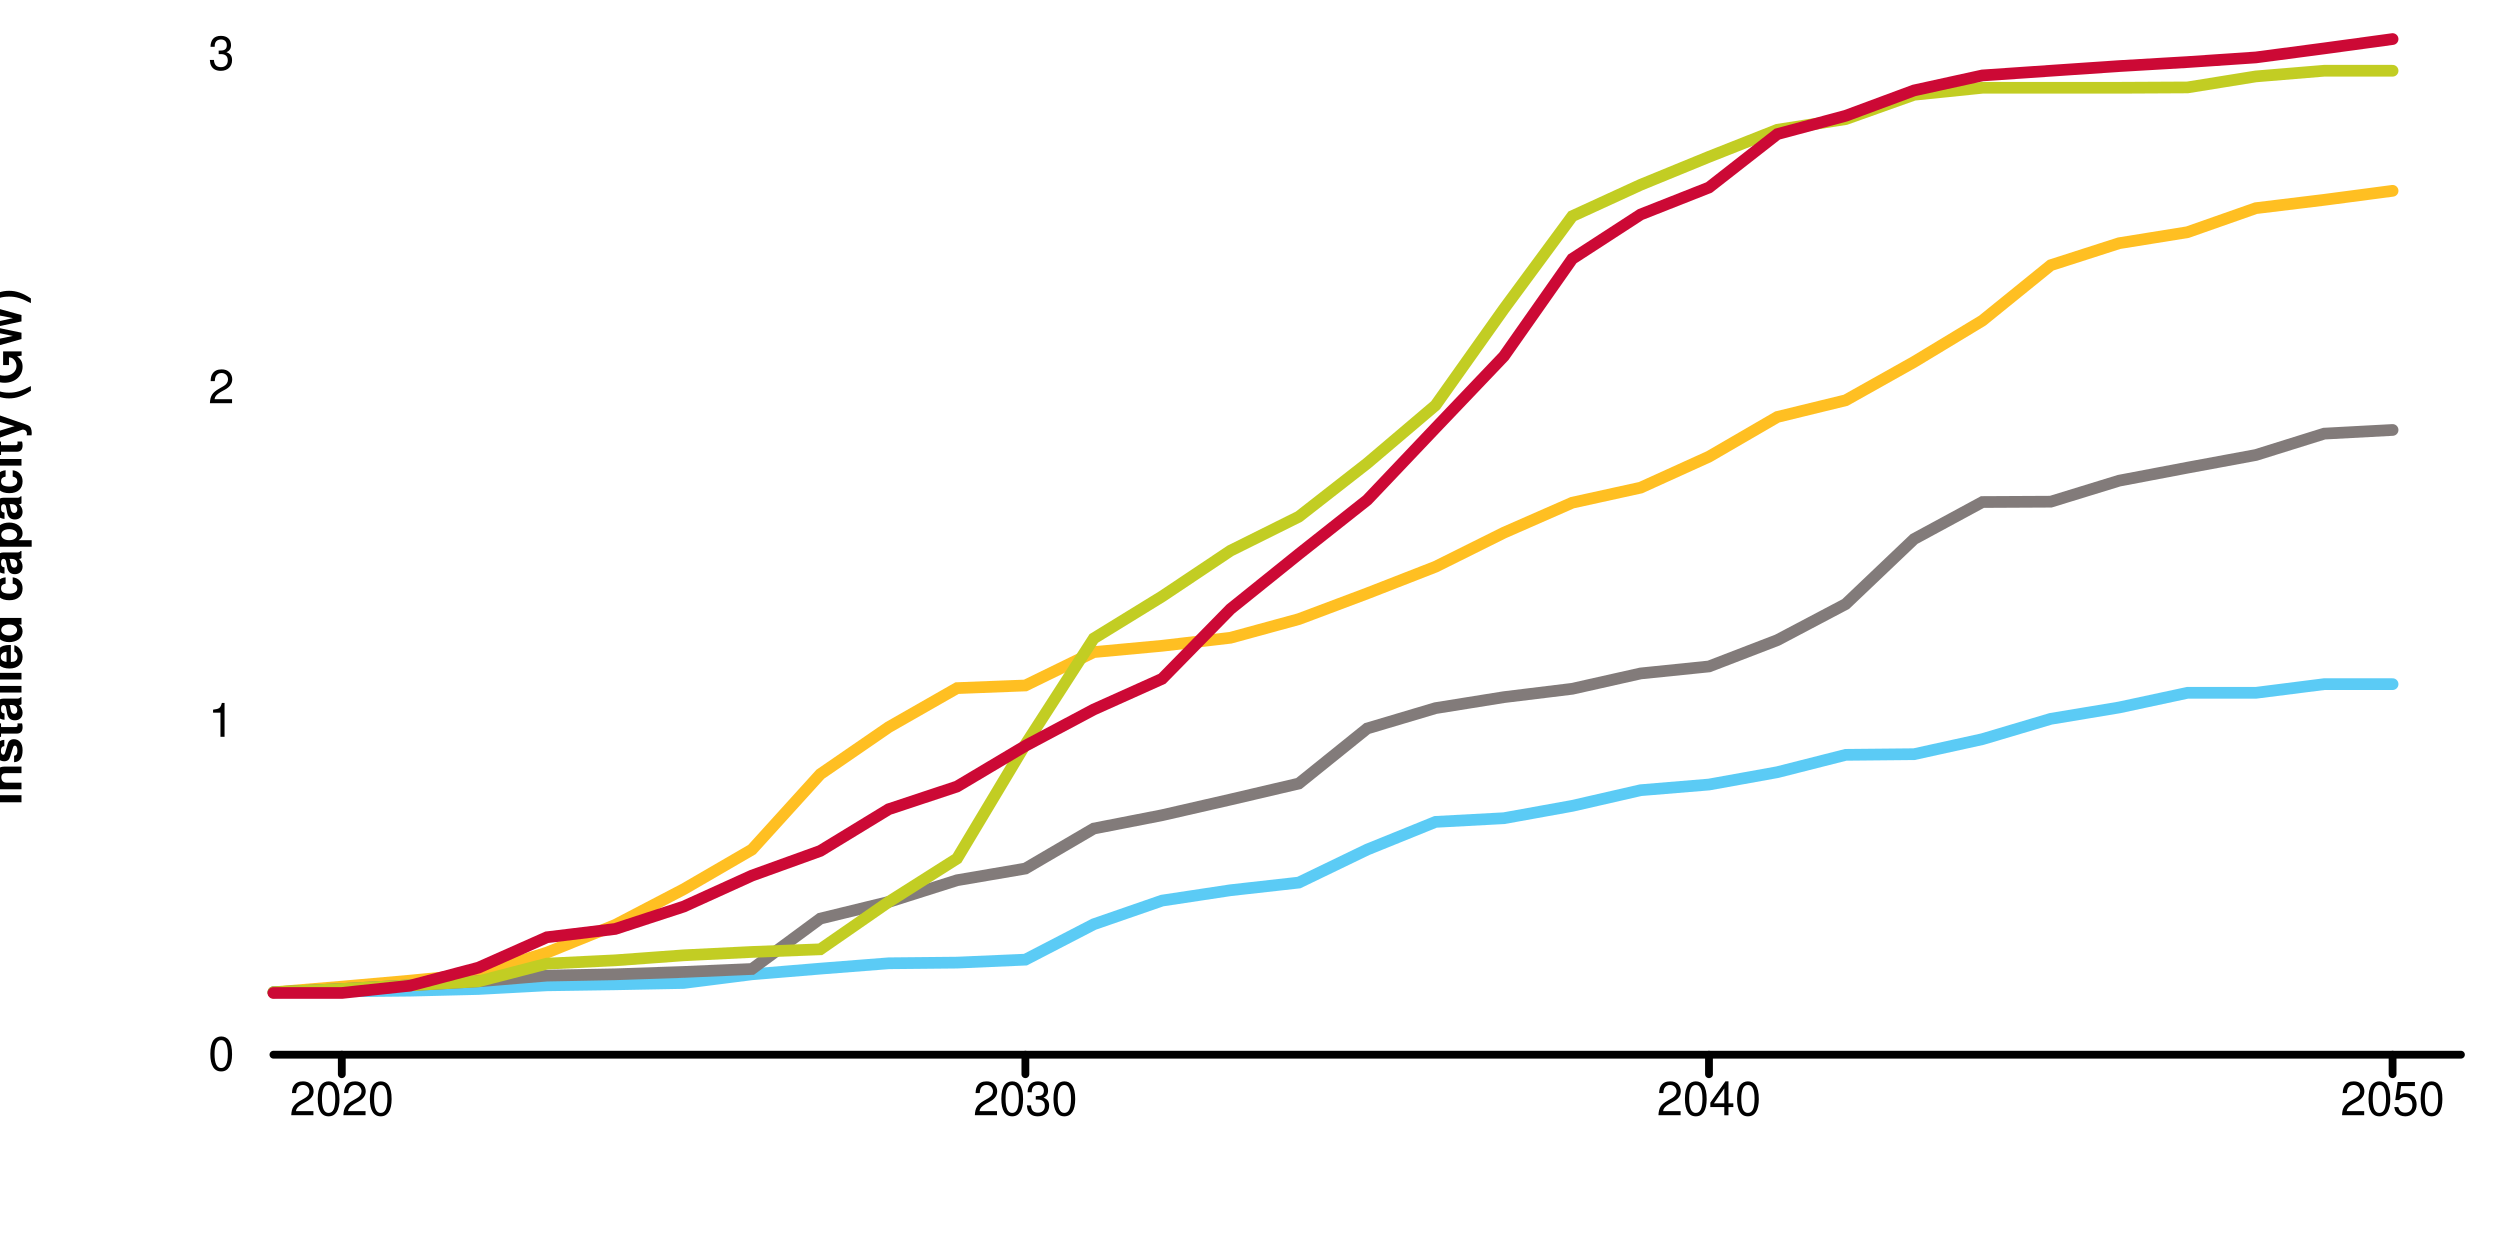
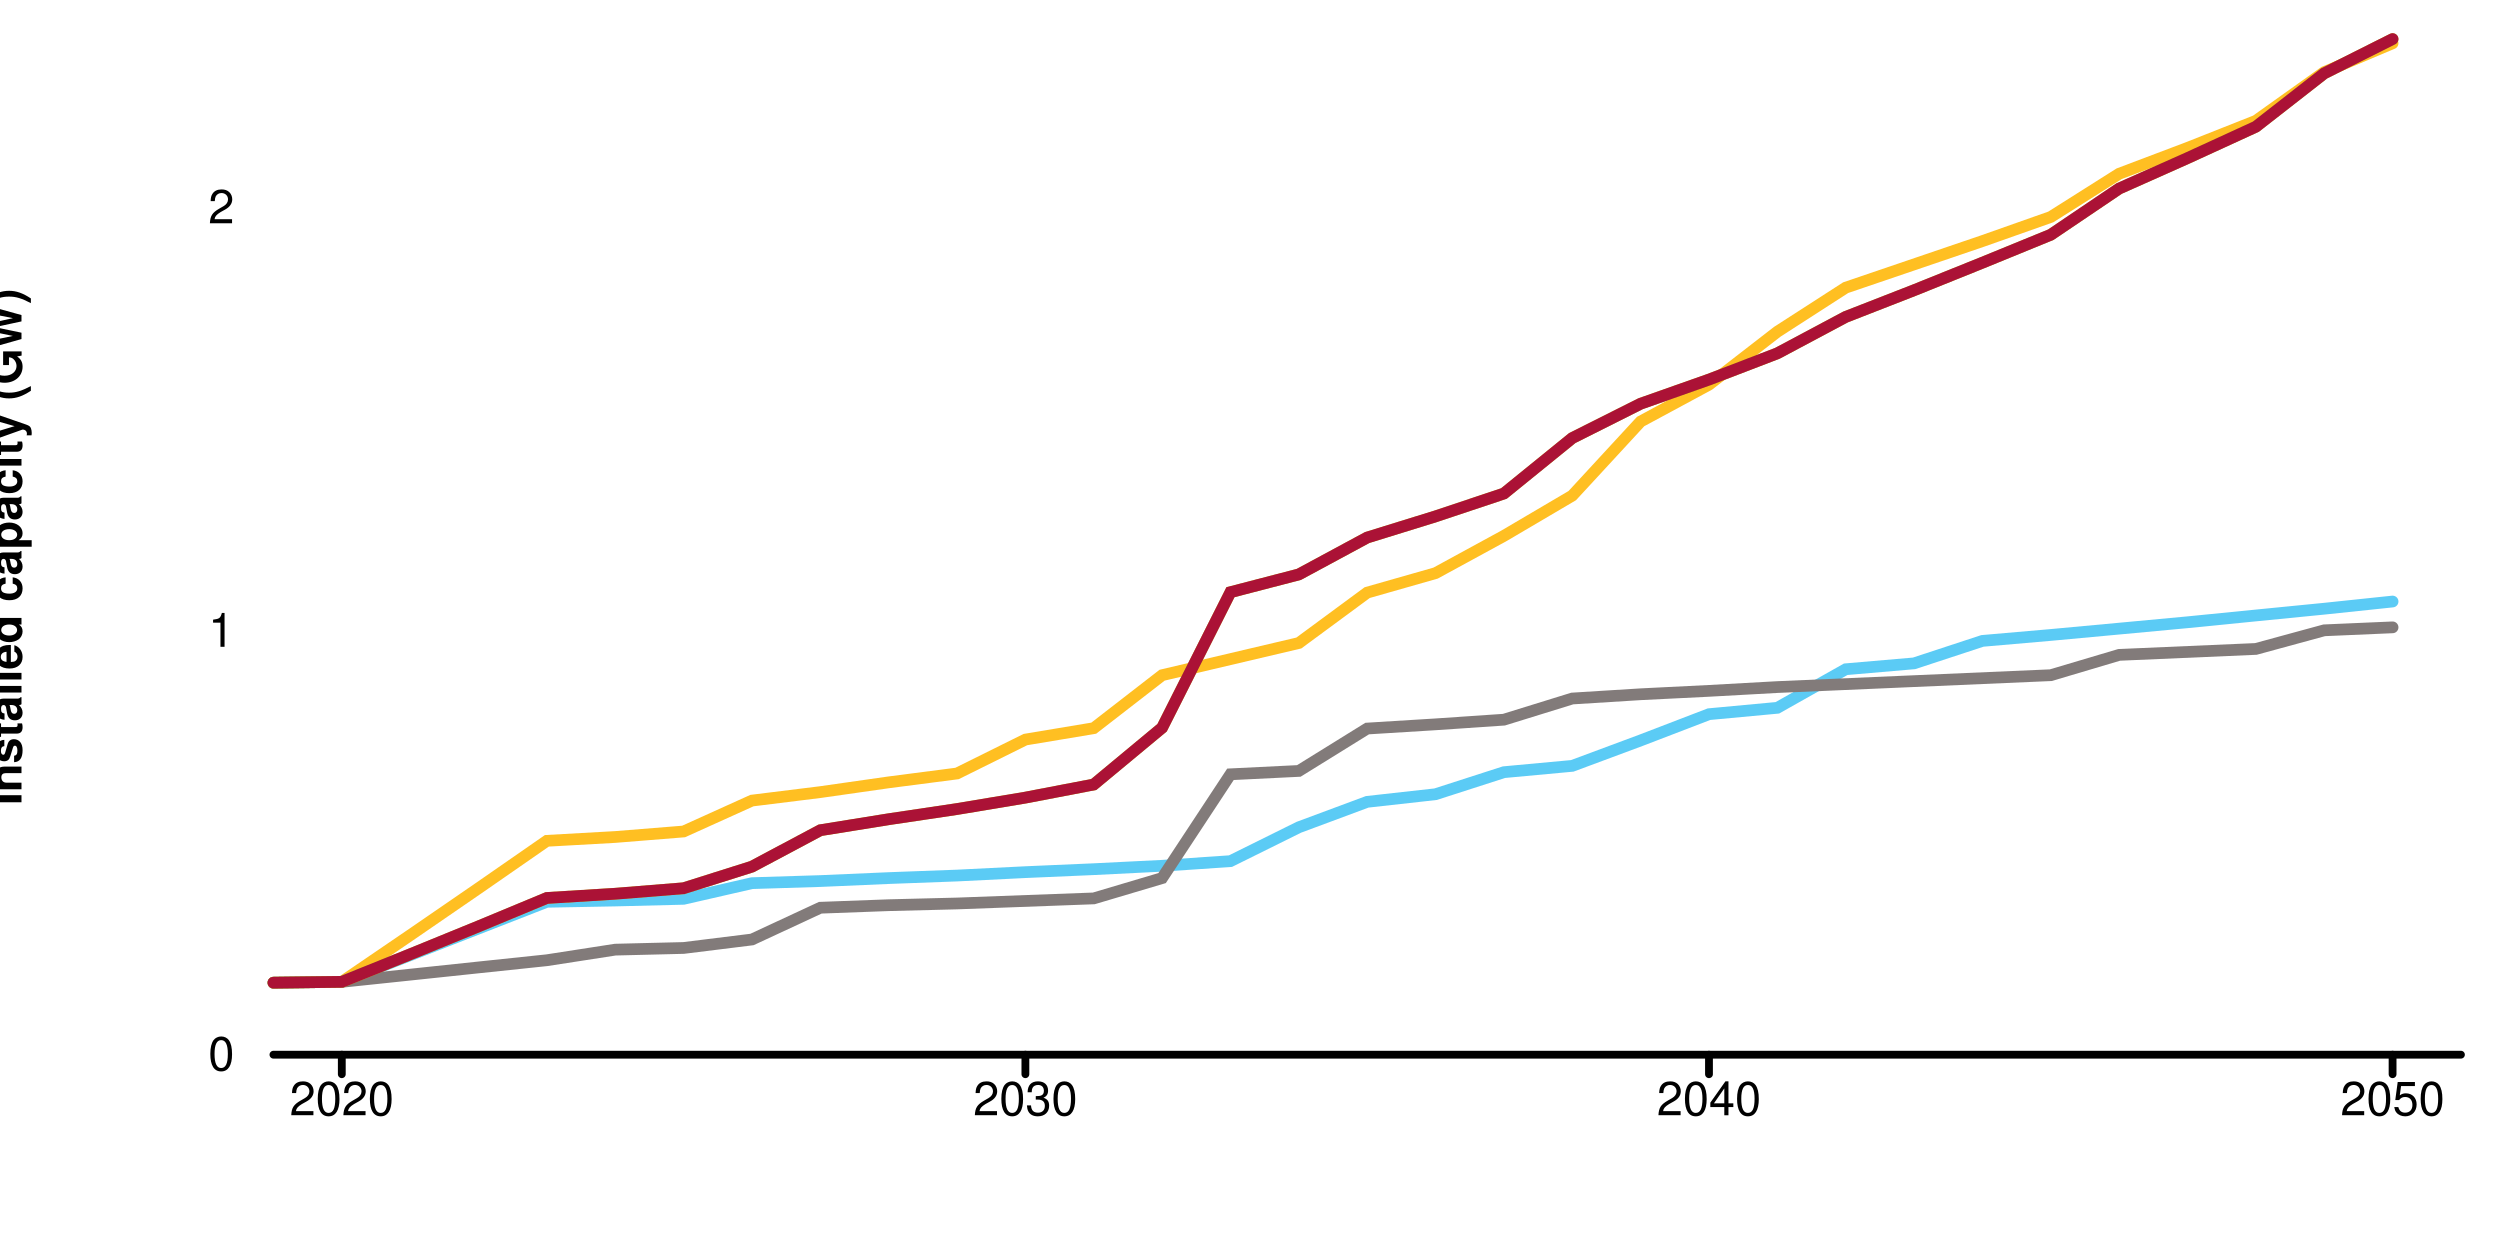
<svg xmlns="http://www.w3.org/2000/svg" width="640" height="320" viewBox="0 0 640 320" style="overflow:display" preserveAspectRatio="xMinYMin meet" overflow="visible">
  <defs>
    <style>
	.data-series path.line { fill-opacity: 0; }
	.data-series path.line.dotted { stroke-dasharray: 12 20 }
	.data-series circle { display: none; }
	.data-series:hover path.line, .data-series.on path.line { stroke-width: 5; }
	.data-series:hover circle, .data-series.on circle { display: inline; }
	.data-series circle:hover, .data-series circle.on { r: 6px!important; fill: black; }
	.grid { font-family: "Helvetica Neue",Helvetica,Arial,"Lucida Grande",sans-serif; }
	.grid line { stroke: rgb(0,0,0); stroke-width: 2; stroke-linecap: round; }
	.grid.grid-x text { text-anchor: middle; dominant-baseline: hanging; transform: translateY(10px); }
	.grid.grid-y text { text-anchor: end; dominant-baseline: middle; transform: translateX(-10px); }
	</style>
  </defs>
  <g class="grid grid-y">
    <line x1="70" y1="270" x2="630" y2="270" data-left="70" />
    <text x="70" y="270" text-anchor="end">0</text>
-     <text x="70" y="184.614" text-anchor="end">1</text>
-     <text x="70" y="99.228" text-anchor="end">2</text>
-     <text x="70" y="13.842" text-anchor="end">3</text>
+     <text x="70" y="161.576" text-anchor="end">1</text>
+     <text x="70" y="53.153" text-anchor="end">2</text>
    <text style="text-anchor:middle;dominant-baseline:hanging;font-weight:bold;transform: translateY(140px) rotate(-90deg);">Installed capacity (GW)</text>
  </g>
  <g class="grid grid-x">
    <line class="tick" x1="87.5" y1="270" x2="87.5" y2="275" />
    <text x="87.5" y="270" text-anchor="middle">2020</text>
    <line class="tick" x1="262.5" y1="270" x2="262.5" y2="275" />
    <text x="262.5" y="270" text-anchor="middle">2030</text>
    <line class="tick" x1="437.5" y1="270" x2="437.5" y2="275" />
    <text x="437.5" y="270" text-anchor="middle">2040</text>
    <line class="tick" x1="612.5" y1="270" x2="612.5" y2="275" />
    <text x="612.5" y="270" text-anchor="middle">2050</text>
    <text style="text-anchor:middle;dominant-baseline:hanging;font-weight:bold;transform: translateY(140px) rotate(-90deg);" />
  </g>
  <g data-scenario="consumer-transformation" class="data-series">
-     <path d="M 70.00,254.03L 87.50,252.58L 105.00,251.04L 122.50,249.34L 140.00,243.87L 157.50,236.78L 175.00,227.65L 192.50,217.49L 210.00,198.19L 227.50,186.15L 245.00,176.16L 262.50,175.48L 280.00,166.94L 297.50,165.32L 315.00,163.27L 332.50,158.49L 350.00,151.91L 367.50,145.08L 385.00,136.37L 402.50,128.69L 420.00,124.84L 437.50,116.90L 455.00,106.74L 472.50,102.47L 490.00,92.65L 507.50,82.07L 525.00,67.89L 542.50,62.26L 560.00,59.44L 577.50,53.29L 595.00,51.16L 612.50,48.85" id="Consumer transformation" class="line" stroke="#FFBF22" stroke-width="3" stroke-linecap="round" />
-     <circle cx="70.00" cy="254.03" data-y="0.187" data-x="2019" r="4" fill="#FFBF22" />
-     <circle cx="87.50" cy="252.58" data-y="0.204" data-x="2020" r="4" fill="#FFBF22" />
-     <circle cx="105.00" cy="251.04" data-y="0.222" data-x="2021" r="4" fill="#FFBF22" />
-     <circle cx="122.50" cy="249.34" data-y="0.242" data-x="2022" r="4" fill="#FFBF22" />
-     <circle cx="140.00" cy="243.87" data-y="0.306" data-x="2023" r="4" fill="#FFBF22" />
-     <circle cx="157.50" cy="236.78" data-y="0.389" data-x="2024" r="4" fill="#FFBF22" />
-     <circle cx="175.00" cy="227.65" data-y="0.496" data-x="2025" r="4" fill="#FFBF22" />
-     <circle cx="192.50" cy="217.49" data-y="0.615" data-x="2026" r="4" fill="#FFBF22" />
-     <circle cx="210.00" cy="198.19" data-y="0.841" data-x="2027" r="4" fill="#FFBF22" />
-     <circle cx="227.50" cy="186.15" data-y="0.982" data-x="2028" r="4" fill="#FFBF22" />
-     <circle cx="245.00" cy="176.16" data-y="1.099" data-x="2029" r="4" fill="#FFBF22" />
-     <circle cx="262.50" cy="175.48" data-y="1.107" data-x="2030" r="4" fill="#FFBF22" />
-     <circle cx="280.00" cy="166.94" data-y="1.207" data-x="2031" r="4" fill="#FFBF22" />
-     <circle cx="297.50" cy="165.32" data-y="1.226" data-x="2032" r="4" fill="#FFBF22" />
-     <circle cx="315.00" cy="163.27" data-y="1.250" data-x="2033" r="4" fill="#FFBF22" />
-     <circle cx="332.50" cy="158.49" data-y="1.306" data-x="2034" r="4" fill="#FFBF22" />
-     <circle cx="350.00" cy="151.91" data-y="1.383" data-x="2035" r="4" fill="#FFBF22" />
-     <circle cx="367.50" cy="145.08" data-y="1.463" data-x="2036" r="4" fill="#FFBF22" />
-     <circle cx="385.00" cy="136.37" data-y="1.565" data-x="2037" r="4" fill="#FFBF22" />
-     <circle cx="402.50" cy="128.69" data-y="1.655" data-x="2038" r="4" fill="#FFBF22" />
-     <circle cx="420.00" cy="124.84" data-y="1.700" data-x="2039" r="4" fill="#FFBF22" />
-     <circle cx="437.50" cy="116.90" data-y="1.793" data-x="2040" r="4" fill="#FFBF22" />
-     <circle cx="455.00" cy="106.74" data-y="1.912" data-x="2041" r="4" fill="#FFBF22" />
-     <circle cx="472.50" cy="102.47" data-y="1.962" data-x="2042" r="4" fill="#FFBF22" />
-     <circle cx="490.00" cy="92.65" data-y="2.077" data-x="2043" r="4" fill="#FFBF22" />
-     <circle cx="507.50" cy="82.07" data-y="2.201" data-x="2044" r="4" fill="#FFBF22" />
-     <circle cx="525.00" cy="67.89" data-y="2.367" data-x="2045" r="4" fill="#FFBF22" />
-     <circle cx="542.50" cy="62.26" data-y="2.433" data-x="2046" r="4" fill="#FFBF22" />
-     <circle cx="560.00" cy="59.44" data-y="2.466" data-x="2047" r="4" fill="#FFBF22" />
-     <circle cx="577.50" cy="53.29" data-y="2.538" data-x="2048" r="4" fill="#FFBF22" />
-     <circle cx="595.00" cy="51.16" data-y="2.563" data-x="2049" r="4" fill="#FFBF22" />
-     <circle cx="612.50" cy="48.85" data-y="2.590" data-x="2050" r="4" fill="#FFBF22" />
+     <path d="M 70.00,251.57L 87.50,251.35L 105.00,239.42L 122.50,227.39L 140.00,215.25L 157.50,214.27L 175.00,212.86L 192.50,204.95L 210.00,202.78L 227.50,200.28L 245.00,198.01L 262.50,189.33L 280.00,186.41L 297.50,172.85L 315.00,168.73L 332.50,164.61L 350.00,151.71L 367.50,146.72L 385.00,137.18L 402.50,126.88L 420.00,107.91L 437.50,98.47L 455.00,84.92L 472.50,73.64L 490.00,67.68L 507.50,61.72L 525.00,55.54L 542.50,44.48L 560.00,37.86L 577.50,30.93L 595.00,18.46L 612.50,11.08" id="Consumer transformation" class="line" stroke="#FFBF22" stroke-width="3" stroke-linecap="round" />
+     <circle cx="70.00" cy="251.57" data-y="0.170" data-x="2019" r="4" fill="#FFBF22" />
+     <circle cx="87.50" cy="251.35" data-y="0.172" data-x="2020" r="4" fill="#FFBF22" />
+     <circle cx="105.00" cy="239.42" data-y="0.282" data-x="2021" r="4" fill="#FFBF22" />
+     <circle cx="122.50" cy="227.39" data-y="0.393" data-x="2022" r="4" fill="#FFBF22" />
+     <circle cx="140.00" cy="215.25" data-y="0.505" data-x="2023" r="4" fill="#FFBF22" />
+     <circle cx="157.50" cy="214.27" data-y="0.514" data-x="2024" r="4" fill="#FFBF22" />
+     <circle cx="175.00" cy="212.86" data-y="0.527" data-x="2025" r="4" fill="#FFBF22" />
+     <circle cx="192.50" cy="204.95" data-y="0.600" data-x="2026" r="4" fill="#FFBF22" />
+     <circle cx="210.00" cy="202.78" data-y="0.620" data-x="2027" r="4" fill="#FFBF22" />
+     <circle cx="227.50" cy="200.28" data-y="0.643" data-x="2028" r="4" fill="#FFBF22" />
+     <circle cx="245.00" cy="198.01" data-y="0.664" data-x="2029" r="4" fill="#FFBF22" />
+     <circle cx="262.50" cy="189.33" data-y="0.744" data-x="2030" r="4" fill="#FFBF22" />
+     <circle cx="280.00" cy="186.41" data-y="0.771" data-x="2031" r="4" fill="#FFBF22" />
+     <circle cx="297.50" cy="172.85" data-y="0.896" data-x="2032" r="4" fill="#FFBF22" />
+     <circle cx="315.00" cy="168.73" data-y="0.934" data-x="2033" r="4" fill="#FFBF22" />
+     <circle cx="332.50" cy="164.61" data-y="0.972" data-x="2034" r="4" fill="#FFBF22" />
+     <circle cx="350.00" cy="151.71" data-y="1.091" data-x="2035" r="4" fill="#FFBF22" />
+     <circle cx="367.50" cy="146.72" data-y="1.137" data-x="2036" r="4" fill="#FFBF22" />
+     <circle cx="385.00" cy="137.18" data-y="1.225" data-x="2037" r="4" fill="#FFBF22" />
+     <circle cx="402.50" cy="126.88" data-y="1.320" data-x="2038" r="4" fill="#FFBF22" />
+     <circle cx="420.00" cy="107.91" data-y="1.495" data-x="2039" r="4" fill="#FFBF22" />
+     <circle cx="437.50" cy="98.47" data-y="1.582" data-x="2040" r="4" fill="#FFBF22" />
+     <circle cx="455.00" cy="84.92" data-y="1.707" data-x="2041" r="4" fill="#FFBF22" />
+     <circle cx="472.50" cy="73.64" data-y="1.811" data-x="2042" r="4" fill="#FFBF22" />
+     <circle cx="490.00" cy="67.68" data-y="1.866" data-x="2043" r="4" fill="#FFBF22" />
+     <circle cx="507.50" cy="61.72" data-y="1.921" data-x="2044" r="4" fill="#FFBF22" />
+     <circle cx="525.00" cy="55.54" data-y="1.978" data-x="2045" r="4" fill="#FFBF22" />
+     <circle cx="542.50" cy="44.48" data-y="2.080" data-x="2046" r="4" fill="#FFBF22" />
+     <circle cx="560.00" cy="37.86" data-y="2.141" data-x="2047" r="4" fill="#FFBF22" />
+     <circle cx="577.50" cy="30.93" data-y="2.205" data-x="2048" r="4" fill="#FFBF22" />
+     <circle cx="595.00" cy="18.46" data-y="2.320" data-x="2049" r="4" fill="#FFBF22" />
+     <circle cx="612.50" cy="11.08" data-y="2.388" data-x="2050" r="4" fill="#FFBF22" />
  </g>
  <g data-scenario="system-transformation" class="data-series">
-     <path d="M 70.00,254.03L 87.50,253.78L 105.00,253.61L 122.50,253.18L 140.00,252.24L 157.50,251.98L 175.00,251.64L 192.50,249.42L 210.00,247.97L 227.50,246.60L 245.00,246.43L 262.50,245.67L 280.00,236.61L 297.50,230.55L 315.00,227.90L 332.50,225.94L 350.00,217.49L 367.50,210.40L 385.00,209.46L 402.50,206.30L 420.00,202.29L 437.50,200.84L 455.00,197.68L 472.50,193.24L 490.00,193.07L 507.50,189.22L 525.00,184.02L 542.50,181.11L 560.00,177.36L 577.50,177.36L 595.00,175.14L 612.50,175.14" id="System transformation" class="line" stroke="#5BCBF5" stroke-width="3" stroke-linecap="round" />
-     <circle cx="70.00" cy="254.03" data-y="0.187" data-x="2019" r="4" fill="#5BCBF5" />
-     <circle cx="87.50" cy="253.78" data-y="0.190" data-x="2020" r="4" fill="#5BCBF5" />
-     <circle cx="105.00" cy="253.61" data-y="0.192" data-x="2021" r="4" fill="#5BCBF5" />
-     <circle cx="122.50" cy="253.18" data-y="0.197" data-x="2022" r="4" fill="#5BCBF5" />
-     <circle cx="140.00" cy="252.24" data-y="0.208" data-x="2023" r="4" fill="#5BCBF5" />
-     <circle cx="157.50" cy="251.98" data-y="0.211" data-x="2024" r="4" fill="#5BCBF5" />
-     <circle cx="175.00" cy="251.64" data-y="0.215" data-x="2025" r="4" fill="#5BCBF5" />
-     <circle cx="192.50" cy="249.42" data-y="0.241" data-x="2026" r="4" fill="#5BCBF5" />
-     <circle cx="210.00" cy="247.97" data-y="0.258" data-x="2027" r="4" fill="#5BCBF5" />
-     <circle cx="227.50" cy="246.60" data-y="0.274" data-x="2028" r="4" fill="#5BCBF5" />
-     <circle cx="245.00" cy="246.43" data-y="0.276" data-x="2029" r="4" fill="#5BCBF5" />
-     <circle cx="262.50" cy="245.67" data-y="0.285" data-x="2030" r="4" fill="#5BCBF5" />
-     <circle cx="280.00" cy="236.61" data-y="0.391" data-x="2031" r="4" fill="#5BCBF5" />
-     <circle cx="297.50" cy="230.55" data-y="0.462" data-x="2032" r="4" fill="#5BCBF5" />
-     <circle cx="315.00" cy="227.90" data-y="0.493" data-x="2033" r="4" fill="#5BCBF5" />
-     <circle cx="332.50" cy="225.94" data-y="0.516" data-x="2034" r="4" fill="#5BCBF5" />
-     <circle cx="350.00" cy="217.49" data-y="0.615" data-x="2035" r="4" fill="#5BCBF5" />
-     <circle cx="367.50" cy="210.40" data-y="0.698" data-x="2036" r="4" fill="#5BCBF5" />
-     <circle cx="385.00" cy="209.46" data-y="0.709" data-x="2037" r="4" fill="#5BCBF5" />
-     <circle cx="402.50" cy="206.30" data-y="0.746" data-x="2038" r="4" fill="#5BCBF5" />
-     <circle cx="420.00" cy="202.29" data-y="0.793" data-x="2039" r="4" fill="#5BCBF5" />
-     <circle cx="437.50" cy="200.84" data-y="0.810" data-x="2040" r="4" fill="#5BCBF5" />
-     <circle cx="455.00" cy="197.68" data-y="0.847" data-x="2041" r="4" fill="#5BCBF5" />
-     <circle cx="472.50" cy="193.24" data-y="0.899" data-x="2042" r="4" fill="#5BCBF5" />
-     <circle cx="490.00" cy="193.07" data-y="0.901" data-x="2043" r="4" fill="#5BCBF5" />
-     <circle cx="507.50" cy="189.22" data-y="0.946" data-x="2044" r="4" fill="#5BCBF5" />
-     <circle cx="525.00" cy="184.02" data-y="1.007" data-x="2045" r="4" fill="#5BCBF5" />
-     <circle cx="542.50" cy="181.11" data-y="1.041" data-x="2046" r="4" fill="#5BCBF5" />
-     <circle cx="560.00" cy="177.36" data-y="1.085" data-x="2047" r="4" fill="#5BCBF5" />
-     <circle cx="577.50" cy="177.36" data-y="1.085" data-x="2048" r="4" fill="#5BCBF5" />
-     <circle cx="595.00" cy="175.14" data-y="1.111" data-x="2049" r="4" fill="#5BCBF5" />
-     <circle cx="612.50" cy="175.14" data-y="1.111" data-x="2050" r="4" fill="#5BCBF5" />
+     <path d="M 70.00,251.57L 87.50,251.35L 105.00,244.52L 122.50,237.69L 140.00,230.86L 157.50,230.53L 175.00,230.10L 192.50,226.09L 210.00,225.55L 227.50,224.79L 245.00,224.14L 262.50,223.27L 280.00,222.51L 297.50,221.64L 315.00,220.45L 332.50,211.78L 350.00,205.27L 367.50,203.32L 385.00,197.68L 402.50,196.06L 420.00,189.55L 437.50,182.83L 455.00,181.20L 472.50,171.33L 490.00,169.82L 507.50,164.07L 525.00,162.55L 542.50,160.93L 560.00,159.30L 577.50,157.56L 595.00,155.83L 612.50,153.99" id="System transformation" class="line" stroke="#5BCBF5" stroke-width="3" stroke-linecap="round" />
+     <circle cx="70.00" cy="251.57" data-y="0.170" data-x="2019" r="4" fill="#5BCBF5" />
+     <circle cx="87.50" cy="251.35" data-y="0.172" data-x="2020" r="4" fill="#5BCBF5" />
+     <circle cx="105.00" cy="244.52" data-y="0.235" data-x="2021" r="4" fill="#5BCBF5" />
+     <circle cx="122.50" cy="237.69" data-y="0.298" data-x="2022" r="4" fill="#5BCBF5" />
+     <circle cx="140.00" cy="230.86" data-y="0.361" data-x="2023" r="4" fill="#5BCBF5" />
+     <circle cx="157.50" cy="230.53" data-y="0.364" data-x="2024" r="4" fill="#5BCBF5" />
+     <circle cx="175.00" cy="230.10" data-y="0.368" data-x="2025" r="4" fill="#5BCBF5" />
+     <circle cx="192.50" cy="226.09" data-y="0.405" data-x="2026" r="4" fill="#5BCBF5" />
+     <circle cx="210.00" cy="225.55" data-y="0.410" data-x="2027" r="4" fill="#5BCBF5" />
+     <circle cx="227.50" cy="224.79" data-y="0.417" data-x="2028" r="4" fill="#5BCBF5" />
+     <circle cx="245.00" cy="224.14" data-y="0.423" data-x="2029" r="4" fill="#5BCBF5" />
+     <circle cx="262.50" cy="223.27" data-y="0.431" data-x="2030" r="4" fill="#5BCBF5" />
+     <circle cx="280.00" cy="222.51" data-y="0.438" data-x="2031" r="4" fill="#5BCBF5" />
+     <circle cx="297.50" cy="221.64" data-y="0.446" data-x="2032" r="4" fill="#5BCBF5" />
+     <circle cx="315.00" cy="220.45" data-y="0.457" data-x="2033" r="4" fill="#5BCBF5" />
+     <circle cx="332.50" cy="211.78" data-y="0.537" data-x="2034" r="4" fill="#5BCBF5" />
+     <circle cx="350.00" cy="205.27" data-y="0.597" data-x="2035" r="4" fill="#5BCBF5" />
+     <circle cx="367.50" cy="203.32" data-y="0.615" data-x="2036" r="4" fill="#5BCBF5" />
+     <circle cx="385.00" cy="197.68" data-y="0.667" data-x="2037" r="4" fill="#5BCBF5" />
+     <circle cx="402.50" cy="196.06" data-y="0.682" data-x="2038" r="4" fill="#5BCBF5" />
+     <circle cx="420.00" cy="189.55" data-y="0.742" data-x="2039" r="4" fill="#5BCBF5" />
+     <circle cx="437.50" cy="182.83" data-y="0.804" data-x="2040" r="4" fill="#5BCBF5" />
+     <circle cx="455.00" cy="181.20" data-y="0.819" data-x="2041" r="4" fill="#5BCBF5" />
+     <circle cx="472.50" cy="171.33" data-y="0.910" data-x="2042" r="4" fill="#5BCBF5" />
+     <circle cx="490.00" cy="169.82" data-y="0.924" data-x="2043" r="4" fill="#5BCBF5" />
+     <circle cx="507.50" cy="164.07" data-y="0.977" data-x="2044" r="4" fill="#5BCBF5" />
+     <circle cx="525.00" cy="162.55" data-y="0.991" data-x="2045" r="4" fill="#5BCBF5" />
+     <circle cx="542.50" cy="160.93" data-y="1.006" data-x="2046" r="4" fill="#5BCBF5" />
+     <circle cx="560.00" cy="159.30" data-y="1.021" data-x="2047" r="4" fill="#5BCBF5" />
+     <circle cx="577.50" cy="157.56" data-y="1.037" data-x="2048" r="4" fill="#5BCBF5" />
+     <circle cx="595.00" cy="155.83" data-y="1.053" data-x="2049" r="4" fill="#5BCBF5" />
+     <circle cx="612.50" cy="153.99" data-y="1.070" data-x="2050" r="4" fill="#5BCBF5" />
  </g>
  <g data-scenario="steady-progression" class="data-series">
-     <path d="M 70.00,254.03L 87.50,253.18L 105.00,252.24L 122.50,251.22L 140.00,249.76L 157.50,249.42L 175.00,248.82L 192.50,248.06L 210.00,235.16L 227.50,230.89L 245.00,225.34L 262.50,222.35L 280.00,212.11L 297.50,208.69L 315.00,204.68L 332.50,200.58L 350.00,186.49L 367.50,181.28L 385.00,178.47L 402.50,176.33L 420.00,172.40L 437.50,170.61L 455.00,163.87L 472.50,154.64L 490.00,137.99L 507.50,128.52L 525.00,128.43L 542.50,123.05L 560.00,119.72L 577.50,116.48L 595.00,111.01L 612.50,110.07" id="Steady progression" class="line" stroke="#827B7A" stroke-width="3" stroke-linecap="round" />
-     <circle cx="70.00" cy="254.03" data-y="0.187" data-x="2019" r="4" fill="#827B7A" />
-     <circle cx="87.50" cy="253.18" data-y="0.197" data-x="2020" r="4" fill="#827B7A" />
-     <circle cx="105.00" cy="252.24" data-y="0.208" data-x="2021" r="4" fill="#827B7A" />
-     <circle cx="122.50" cy="251.22" data-y="0.220" data-x="2022" r="4" fill="#827B7A" />
-     <circle cx="140.00" cy="249.76" data-y="0.237" data-x="2023" r="4" fill="#827B7A" />
-     <circle cx="157.50" cy="249.42" data-y="0.241" data-x="2024" r="4" fill="#827B7A" />
-     <circle cx="175.00" cy="248.82" data-y="0.248" data-x="2025" r="4" fill="#827B7A" />
-     <circle cx="192.50" cy="248.06" data-y="0.257" data-x="2026" r="4" fill="#827B7A" />
-     <circle cx="210.00" cy="235.16" data-y="0.408" data-x="2027" r="4" fill="#827B7A" />
-     <circle cx="227.50" cy="230.89" data-y="0.458" data-x="2028" r="4" fill="#827B7A" />
-     <circle cx="245.00" cy="225.34" data-y="0.523" data-x="2029" r="4" fill="#827B7A" />
-     <circle cx="262.50" cy="222.35" data-y="0.558" data-x="2030" r="4" fill="#827B7A" />
-     <circle cx="280.00" cy="212.11" data-y="0.678" data-x="2031" r="4" fill="#827B7A" />
-     <circle cx="297.50" cy="208.69" data-y="0.718" data-x="2032" r="4" fill="#827B7A" />
-     <circle cx="315.00" cy="204.68" data-y="0.765" data-x="2033" r="4" fill="#827B7A" />
-     <circle cx="332.50" cy="200.58" data-y="0.813" data-x="2034" r="4" fill="#827B7A" />
-     <circle cx="350.00" cy="186.49" data-y="0.978" data-x="2035" r="4" fill="#827B7A" />
-     <circle cx="367.50" cy="181.28" data-y="1.039" data-x="2036" r="4" fill="#827B7A" />
-     <circle cx="385.00" cy="178.47" data-y="1.072" data-x="2037" r="4" fill="#827B7A" />
-     <circle cx="402.50" cy="176.33" data-y="1.097" data-x="2038" r="4" fill="#827B7A" />
-     <circle cx="420.00" cy="172.40" data-y="1.143" data-x="2039" r="4" fill="#827B7A" />
-     <circle cx="437.50" cy="170.61" data-y="1.164" data-x="2040" r="4" fill="#827B7A" />
-     <circle cx="455.00" cy="163.87" data-y="1.243" data-x="2041" r="4" fill="#827B7A" />
-     <circle cx="472.50" cy="154.64" data-y="1.351" data-x="2042" r="4" fill="#827B7A" />
-     <circle cx="490.00" cy="137.99" data-y="1.546" data-x="2043" r="4" fill="#827B7A" />
-     <circle cx="507.50" cy="128.52" data-y="1.657" data-x="2044" r="4" fill="#827B7A" />
-     <circle cx="525.00" cy="128.43" data-y="1.658" data-x="2045" r="4" fill="#827B7A" />
-     <circle cx="542.50" cy="123.05" data-y="1.721" data-x="2046" r="4" fill="#827B7A" />
-     <circle cx="560.00" cy="119.72" data-y="1.760" data-x="2047" r="4" fill="#827B7A" />
-     <circle cx="577.50" cy="116.48" data-y="1.798" data-x="2048" r="4" fill="#827B7A" />
-     <circle cx="595.00" cy="111.01" data-y="1.862" data-x="2049" r="4" fill="#827B7A" />
-     <circle cx="612.50" cy="110.07" data-y="1.873" data-x="2050" r="4" fill="#827B7A" />
+     <path d="M 70.00,251.57L 87.50,251.35L 105.00,249.51L 122.50,247.66L 140.00,245.82L 157.50,243.11L 175.00,242.68L 192.50,240.51L 210.00,232.38L 227.50,231.73L 245.00,231.29L 262.50,230.64L 280.00,229.99L 297.50,224.79L 315.00,198.22L 332.50,197.36L 350.00,186.51L 367.50,185.43L 385.00,184.24L 402.50,178.82L 420.00,177.73L 437.50,176.86L 455.00,175.89L 472.50,175.13L 490.00,174.37L 507.50,173.61L 525.00,172.85L 542.50,167.65L 560.00,166.89L 577.50,166.13L 595.00,161.36L 612.50,160.60" id="Steady progression" class="line" stroke="#827B7A" stroke-width="3" stroke-linecap="round" />
+     <circle cx="70.00" cy="251.57" data-y="0.170" data-x="2019" r="4" fill="#827B7A" />
+     <circle cx="87.50" cy="251.35" data-y="0.172" data-x="2020" r="4" fill="#827B7A" />
+     <circle cx="105.00" cy="249.51" data-y="0.189" data-x="2021" r="4" fill="#827B7A" />
+     <circle cx="122.50" cy="247.66" data-y="0.206" data-x="2022" r="4" fill="#827B7A" />
+     <circle cx="140.00" cy="245.82" data-y="0.223" data-x="2023" r="4" fill="#827B7A" />
+     <circle cx="157.50" cy="243.11" data-y="0.248" data-x="2024" r="4" fill="#827B7A" />
+     <circle cx="175.00" cy="242.68" data-y="0.252" data-x="2025" r="4" fill="#827B7A" />
+     <circle cx="192.50" cy="240.51" data-y="0.272" data-x="2026" r="4" fill="#827B7A" />
+     <circle cx="210.00" cy="232.38" data-y="0.347" data-x="2027" r="4" fill="#827B7A" />
+     <circle cx="227.50" cy="231.73" data-y="0.353" data-x="2028" r="4" fill="#827B7A" />
+     <circle cx="245.00" cy="231.29" data-y="0.357" data-x="2029" r="4" fill="#827B7A" />
+     <circle cx="262.50" cy="230.64" data-y="0.363" data-x="2030" r="4" fill="#827B7A" />
+     <circle cx="280.00" cy="229.99" data-y="0.369" data-x="2031" r="4" fill="#827B7A" />
+     <circle cx="297.50" cy="224.79" data-y="0.417" data-x="2032" r="4" fill="#827B7A" />
+     <circle cx="315.00" cy="198.22" data-y="0.662" data-x="2033" r="4" fill="#827B7A" />
+     <circle cx="332.50" cy="197.36" data-y="0.670" data-x="2034" r="4" fill="#827B7A" />
+     <circle cx="350.00" cy="186.51" data-y="0.770" data-x="2035" r="4" fill="#827B7A" />
+     <circle cx="367.50" cy="185.43" data-y="0.780" data-x="2036" r="4" fill="#827B7A" />
+     <circle cx="385.00" cy="184.24" data-y="0.791" data-x="2037" r="4" fill="#827B7A" />
+     <circle cx="402.50" cy="178.82" data-y="0.841" data-x="2038" r="4" fill="#827B7A" />
+     <circle cx="420.00" cy="177.73" data-y="0.851" data-x="2039" r="4" fill="#827B7A" />
+     <circle cx="437.50" cy="176.86" data-y="0.859" data-x="2040" r="4" fill="#827B7A" />
+     <circle cx="455.00" cy="175.89" data-y="0.868" data-x="2041" r="4" fill="#827B7A" />
+     <circle cx="472.50" cy="175.13" data-y="0.875" data-x="2042" r="4" fill="#827B7A" />
+     <circle cx="490.00" cy="174.37" data-y="0.882" data-x="2043" r="4" fill="#827B7A" />
+     <circle cx="507.50" cy="173.61" data-y="0.889" data-x="2044" r="4" fill="#827B7A" />
+     <circle cx="525.00" cy="172.85" data-y="0.896" data-x="2045" r="4" fill="#827B7A" />
+     <circle cx="542.50" cy="167.65" data-y="0.944" data-x="2046" r="4" fill="#827B7A" />
+     <circle cx="560.00" cy="166.89" data-y="0.951" data-x="2047" r="4" fill="#827B7A" />
+     <circle cx="577.50" cy="166.13" data-y="0.958" data-x="2048" r="4" fill="#827B7A" />
+     <circle cx="595.00" cy="161.36" data-y="1.002" data-x="2049" r="4" fill="#827B7A" />
+     <circle cx="612.50" cy="160.60" data-y="1.009" data-x="2050" r="4" fill="#827B7A" />
  </g>
  <g data-scenario="leading-the-way" class="data-series">
-     <path d="M 70.00,254.03L 87.50,253.18L 105.00,252.24L 122.50,251.22L 140.00,246.69L 157.50,245.84L 175.00,244.56L 192.50,243.70L 210.00,243.02L 227.50,230.89L 245.00,219.79L 262.50,190.59L 280.00,163.44L 297.50,152.68L 315.00,140.98L 332.50,132.27L 350.00,118.61L 367.50,103.75L 385.00,79.08L 402.50,55.34L 420.00,47.31L 437.50,40.14L 455.00,33.22L 472.50,30.49L 490.00,24.26L 507.50,22.47L 525.00,22.47L 542.50,22.47L 560.00,22.38L 577.50,19.56L 595.00,18.11L 612.50,18.11" id="Leading the way" class="line" stroke="#C2CD23" stroke-width="3" stroke-linecap="round" />
-     <circle cx="70.00" cy="254.03" data-y="0.187" data-x="2019" r="4" fill="#C2CD23" />
-     <circle cx="87.50" cy="253.18" data-y="0.197" data-x="2020" r="4" fill="#C2CD23" />
-     <circle cx="105.00" cy="252.24" data-y="0.208" data-x="2021" r="4" fill="#C2CD23" />
-     <circle cx="122.50" cy="251.22" data-y="0.220" data-x="2022" r="4" fill="#C2CD23" />
-     <circle cx="140.00" cy="246.69" data-y="0.273" data-x="2023" r="4" fill="#C2CD23" />
-     <circle cx="157.50" cy="245.84" data-y="0.283" data-x="2024" r="4" fill="#C2CD23" />
-     <circle cx="175.00" cy="244.56" data-y="0.298" data-x="2025" r="4" fill="#C2CD23" />
-     <circle cx="192.50" cy="243.70" data-y="0.308" data-x="2026" r="4" fill="#C2CD23" />
-     <circle cx="210.00" cy="243.02" data-y="0.316" data-x="2027" r="4" fill="#C2CD23" />
-     <circle cx="227.50" cy="230.89" data-y="0.458" data-x="2028" r="4" fill="#C2CD23" />
-     <circle cx="245.00" cy="219.79" data-y="0.588" data-x="2029" r="4" fill="#C2CD23" />
-     <circle cx="262.50" cy="190.59" data-y="0.930" data-x="2030" r="4" fill="#C2CD23" />
-     <circle cx="280.00" cy="163.44" data-y="1.248" data-x="2031" r="4" fill="#C2CD23" />
-     <circle cx="297.50" cy="152.68" data-y="1.374" data-x="2032" r="4" fill="#C2CD23" />
-     <circle cx="315.00" cy="140.98" data-y="1.511" data-x="2033" r="4" fill="#C2CD23" />
-     <circle cx="332.50" cy="132.27" data-y="1.613" data-x="2034" r="4" fill="#C2CD23" />
-     <circle cx="350.00" cy="118.61" data-y="1.773" data-x="2035" r="4" fill="#C2CD23" />
-     <circle cx="367.50" cy="103.75" data-y="1.947" data-x="2036" r="4" fill="#C2CD23" />
-     <circle cx="385.00" cy="79.08" data-y="2.236" data-x="2037" r="4" fill="#C2CD23" />
-     <circle cx="402.50" cy="55.34" data-y="2.514" data-x="2038" r="4" fill="#C2CD23" />
-     <circle cx="420.00" cy="47.31" data-y="2.608" data-x="2039" r="4" fill="#C2CD23" />
-     <circle cx="437.50" cy="40.14" data-y="2.692" data-x="2040" r="4" fill="#C2CD23" />
-     <circle cx="455.00" cy="33.22" data-y="2.773" data-x="2041" r="4" fill="#C2CD23" />
-     <circle cx="472.50" cy="30.49" data-y="2.805" data-x="2042" r="4" fill="#C2CD23" />
-     <circle cx="490.00" cy="24.26" data-y="2.878" data-x="2043" r="4" fill="#C2CD23" />
-     <circle cx="507.50" cy="22.47" data-y="2.899" data-x="2044" r="4" fill="#C2CD23" />
-     <circle cx="525.00" cy="22.47" data-y="2.899" data-x="2045" r="4" fill="#C2CD23" />
-     <circle cx="542.50" cy="22.47" data-y="2.899" data-x="2046" r="4" fill="#C2CD23" />
-     <circle cx="560.00" cy="22.38" data-y="2.900" data-x="2047" r="4" fill="#C2CD23" />
-     <circle cx="577.50" cy="19.56" data-y="2.933" data-x="2048" r="4" fill="#C2CD23" />
-     <circle cx="595.00" cy="18.11" data-y="2.950" data-x="2049" r="4" fill="#C2CD23" />
-     <circle cx="612.50" cy="18.11" data-y="2.950" data-x="2050" r="4" fill="#C2CD23" />
-   </g>
-   <g data-scenario="net-zero-early" class="data-series">
-     <path d="M 70.00,254.20L 87.50,254.20L 105.00,252.33L 122.50,247.71L 140.00,239.94L 157.50,237.81L 175.00,232.09L 192.50,224.15L 210.00,217.83L 227.50,207.16L 245.00,201.35L 262.50,190.93L 280.00,181.63L 297.50,173.77L 315.00,155.92L 332.50,141.84L 350.00,128.00L 367.50,109.56L 385.00,91.20L 402.50,66.27L 420.00,54.91L 437.50,48.00L 455.00,34.33L 472.50,29.64L 490.00,23.15L 507.50,19.31L 525.00,18.11L 542.50,16.92L 560.00,15.89L 577.50,14.70L 595.00,12.39L 612.50,10.00" id="Net Zero Early" class="line" stroke="#cc0935" stroke-width="3" stroke-linecap="round" />
-     <circle cx="70.00" cy="254.20" data-y="0.185" data-x="2019" r="4" fill="#cc0935" />
-     <circle cx="87.50" cy="254.20" data-y="0.185" data-x="2020" r="4" fill="#cc0935" />
-     <circle cx="105.00" cy="252.33" data-y="0.207" data-x="2021" r="4" fill="#cc0935" />
-     <circle cx="122.50" cy="247.71" data-y="0.261" data-x="2022" r="4" fill="#cc0935" />
-     <circle cx="140.00" cy="239.94" data-y="0.352" data-x="2023" r="4" fill="#cc0935" />
-     <circle cx="157.50" cy="237.81" data-y="0.377" data-x="2024" r="4" fill="#cc0935" />
-     <circle cx="175.00" cy="232.09" data-y="0.444" data-x="2025" r="4" fill="#cc0935" />
-     <circle cx="192.50" cy="224.15" data-y="0.537" data-x="2026" r="4" fill="#cc0935" />
-     <circle cx="210.00" cy="217.83" data-y="0.611" data-x="2027" r="4" fill="#cc0935" />
-     <circle cx="227.50" cy="207.16" data-y="0.736" data-x="2028" r="4" fill="#cc0935" />
-     <circle cx="245.00" cy="201.35" data-y="0.804" data-x="2029" r="4" fill="#cc0935" />
-     <circle cx="262.50" cy="190.93" data-y="0.926" data-x="2030" r="4" fill="#cc0935" />
-     <circle cx="280.00" cy="181.63" data-y="1.035" data-x="2031" r="4" fill="#cc0935" />
-     <circle cx="297.50" cy="173.77" data-y="1.127" data-x="2032" r="4" fill="#cc0935" />
-     <circle cx="315.00" cy="155.92" data-y="1.336" data-x="2033" r="4" fill="#cc0935" />
-     <circle cx="332.50" cy="141.84" data-y="1.501" data-x="2034" r="4" fill="#cc0935" />
-     <circle cx="350.00" cy="128.00" data-y="1.663" data-x="2035" r="4" fill="#cc0935" />
-     <circle cx="367.50" cy="109.56" data-y="1.879" data-x="2036" r="4" fill="#cc0935" />
-     <circle cx="385.00" cy="91.20" data-y="2.094" data-x="2037" r="4" fill="#cc0935" />
-     <circle cx="402.50" cy="66.27" data-y="2.386" data-x="2038" r="4" fill="#cc0935" />
-     <circle cx="420.00" cy="54.91" data-y="2.519" data-x="2039" r="4" fill="#cc0935" />
-     <circle cx="437.50" cy="48.00" data-y="2.600" data-x="2040" r="4" fill="#cc0935" />
-     <circle cx="455.00" cy="34.33" data-y="2.760" data-x="2041" r="4" fill="#cc0935" />
-     <circle cx="472.50" cy="29.64" data-y="2.815" data-x="2042" r="4" fill="#cc0935" />
-     <circle cx="490.00" cy="23.15" data-y="2.891" data-x="2043" r="4" fill="#cc0935" />
-     <circle cx="507.50" cy="19.31" data-y="2.936" data-x="2044" r="4" fill="#cc0935" />
-     <circle cx="525.00" cy="18.11" data-y="2.950" data-x="2045" r="4" fill="#cc0935" />
-     <circle cx="542.50" cy="16.92" data-y="2.964" data-x="2046" r="4" fill="#cc0935" />
-     <circle cx="560.00" cy="15.89" data-y="2.976" data-x="2047" r="4" fill="#cc0935" />
-     <circle cx="577.50" cy="14.70" data-y="2.990" data-x="2048" r="4" fill="#cc0935" />
-     <circle cx="595.00" cy="12.39" data-y="3.017" data-x="2049" r="4" fill="#cc0935" />
-     <circle cx="612.50" cy="10.00" data-y="3.045" data-x="2050" r="4" fill="#cc0935" />
+     <path d="M 70.00,251.57L 87.50,251.35L 105.00,244.30L 122.50,237.15L 140.00,229.88L 157.50,228.80L 175.00,227.39L 192.50,221.86L 210.00,212.54L 227.50,209.72L 245.00,207.11L 262.50,204.19L 280.00,200.83L 297.50,186.30L 315.00,151.60L 332.50,147.05L 350.00,137.61L 367.50,132.19L 385.00,126.34L 402.50,112.14L 420.00,103.35L 437.50,97.17L 455.00,90.45L 472.50,81.13L 490.00,74.30L 507.50,67.25L 525.00,60.09L 542.50,48.27L 560.00,40.47L 577.50,32.44L 595.00,18.78L 612.50,10.00" id="Leading the way" class="line" stroke="#C2CD23" stroke-width="3" stroke-linecap="round" />
+     <circle cx="70.00" cy="251.57" data-y="0.170" data-x="2019" r="4" fill="#C2CD23" />
+     <circle cx="87.50" cy="251.35" data-y="0.172" data-x="2020" r="4" fill="#C2CD23" />
+     <circle cx="105.00" cy="244.30" data-y="0.237" data-x="2021" r="4" fill="#C2CD23" />
+     <circle cx="122.50" cy="237.15" data-y="0.303" data-x="2022" r="4" fill="#C2CD23" />
+     <circle cx="140.00" cy="229.88" data-y="0.370" data-x="2023" r="4" fill="#C2CD23" />
+     <circle cx="157.50" cy="228.80" data-y="0.380" data-x="2024" r="4" fill="#C2CD23" />
+     <circle cx="175.00" cy="227.39" data-y="0.393" data-x="2025" r="4" fill="#C2CD23" />
+     <circle cx="192.50" cy="221.86" data-y="0.444" data-x="2026" r="4" fill="#C2CD23" />
+     <circle cx="210.00" cy="212.54" data-y="0.530" data-x="2027" r="4" fill="#C2CD23" />
+     <circle cx="227.50" cy="209.72" data-y="0.556" data-x="2028" r="4" fill="#C2CD23" />
+     <circle cx="245.00" cy="207.11" data-y="0.580" data-x="2029" r="4" fill="#C2CD23" />
+     <circle cx="262.50" cy="204.19" data-y="0.607" data-x="2030" r="4" fill="#C2CD23" />
+     <circle cx="280.00" cy="200.83" data-y="0.638" data-x="2031" r="4" fill="#C2CD23" />
+     <circle cx="297.50" cy="186.30" data-y="0.772" data-x="2032" r="4" fill="#C2CD23" />
+     <circle cx="315.00" cy="151.60" data-y="1.092" data-x="2033" r="4" fill="#C2CD23" />
+     <circle cx="332.50" cy="147.05" data-y="1.134" data-x="2034" r="4" fill="#C2CD23" />
+     <circle cx="350.00" cy="137.61" data-y="1.221" data-x="2035" r="4" fill="#C2CD23" />
+     <circle cx="367.50" cy="132.19" data-y="1.271" data-x="2036" r="4" fill="#C2CD23" />
+     <circle cx="385.00" cy="126.34" data-y="1.325" data-x="2037" r="4" fill="#C2CD23" />
+     <circle cx="402.50" cy="112.14" data-y="1.456" data-x="2038" r="4" fill="#C2CD23" />
+     <circle cx="420.00" cy="103.35" data-y="1.537" data-x="2039" r="4" fill="#C2CD23" />
+     <circle cx="437.50" cy="97.17" data-y="1.594" data-x="2040" r="4" fill="#C2CD23" />
+     <circle cx="455.00" cy="90.45" data-y="1.656" data-x="2041" r="4" fill="#C2CD23" />
+     <circle cx="472.50" cy="81.13" data-y="1.742" data-x="2042" r="4" fill="#C2CD23" />
+     <circle cx="490.00" cy="74.30" data-y="1.805" data-x="2043" r="4" fill="#C2CD23" />
+     <circle cx="507.50" cy="67.25" data-y="1.870" data-x="2044" r="4" fill="#C2CD23" />
+     <circle cx="525.00" cy="60.09" data-y="1.936" data-x="2045" r="4" fill="#C2CD23" />
+     <circle cx="542.50" cy="48.27" data-y="2.045" data-x="2046" r="4" fill="#C2CD23" />
+     <circle cx="560.00" cy="40.47" data-y="2.117" data-x="2047" r="4" fill="#C2CD23" />
+     <circle cx="577.50" cy="32.44" data-y="2.191" data-x="2048" r="4" fill="#C2CD23" />
+     <circle cx="595.00" cy="18.78" data-y="2.317" data-x="2049" r="4" fill="#C2CD23" />
+     <circle cx="612.50" cy="10.00" data-y="2.398" data-x="2050" r="4" fill="#C2CD23" />
+   </g>
+   <g data-scenario="planning-scenario" class="data-series">
+     <path d="M 70.00,251.57L 87.50,251.35L 105.00,244.30L 122.50,237.15L 140.00,229.88L 157.50,228.80L 175.00,227.39L 192.50,221.86L 210.00,212.54L 227.50,209.72L 245.00,207.11L 262.50,204.19L 280.00,200.83L 297.50,186.30L 315.00,151.60L 332.50,147.05L 350.00,137.61L 367.50,132.19L 385.00,126.34L 402.50,112.14L 420.00,103.35L 437.50,97.17L 455.00,90.45L 472.50,81.13L 490.00,74.30L 507.50,67.25L 525.00,60.09L 542.50,48.27L 560.00,40.47L 577.50,32.44L 595.00,18.78L 612.50,10.00" id="NPg Planning Scenario" class="line" stroke="#ab1236" stroke-width="3" stroke-linecap="round" />
+     <circle cx="70.00" cy="251.57" data-y="0.170" data-x="2019" r="4" fill="#ab1236" />
+     <circle cx="87.50" cy="251.35" data-y="0.172" data-x="2020" r="4" fill="#ab1236" />
+     <circle cx="105.00" cy="244.30" data-y="0.237" data-x="2021" r="4" fill="#ab1236" />
+     <circle cx="122.50" cy="237.15" data-y="0.303" data-x="2022" r="4" fill="#ab1236" />
+     <circle cx="140.00" cy="229.88" data-y="0.370" data-x="2023" r="4" fill="#ab1236" />
+     <circle cx="157.50" cy="228.80" data-y="0.380" data-x="2024" r="4" fill="#ab1236" />
+     <circle cx="175.00" cy="227.39" data-y="0.393" data-x="2025" r="4" fill="#ab1236" />
+     <circle cx="192.50" cy="221.86" data-y="0.444" data-x="2026" r="4" fill="#ab1236" />
+     <circle cx="210.00" cy="212.54" data-y="0.530" data-x="2027" r="4" fill="#ab1236" />
+     <circle cx="227.50" cy="209.72" data-y="0.556" data-x="2028" r="4" fill="#ab1236" />
+     <circle cx="245.00" cy="207.11" data-y="0.580" data-x="2029" r="4" fill="#ab1236" />
+     <circle cx="262.50" cy="204.19" data-y="0.607" data-x="2030" r="4" fill="#ab1236" />
+     <circle cx="280.00" cy="200.83" data-y="0.638" data-x="2031" r="4" fill="#ab1236" />
+     <circle cx="297.50" cy="186.30" data-y="0.772" data-x="2032" r="4" fill="#ab1236" />
+     <circle cx="315.00" cy="151.60" data-y="1.092" data-x="2033" r="4" fill="#ab1236" />
+     <circle cx="332.50" cy="147.05" data-y="1.134" data-x="2034" r="4" fill="#ab1236" />
+     <circle cx="350.00" cy="137.61" data-y="1.221" data-x="2035" r="4" fill="#ab1236" />
+     <circle cx="367.50" cy="132.19" data-y="1.271" data-x="2036" r="4" fill="#ab1236" />
+     <circle cx="385.00" cy="126.34" data-y="1.325" data-x="2037" r="4" fill="#ab1236" />
+     <circle cx="402.50" cy="112.14" data-y="1.456" data-x="2038" r="4" fill="#ab1236" />
+     <circle cx="420.00" cy="103.35" data-y="1.537" data-x="2039" r="4" fill="#ab1236" />
+     <circle cx="437.50" cy="97.17" data-y="1.594" data-x="2040" r="4" fill="#ab1236" />
+     <circle cx="455.00" cy="90.45" data-y="1.656" data-x="2041" r="4" fill="#ab1236" />
+     <circle cx="472.50" cy="81.13" data-y="1.742" data-x="2042" r="4" fill="#ab1236" />
+     <circle cx="490.00" cy="74.30" data-y="1.805" data-x="2043" r="4" fill="#ab1236" />
+     <circle cx="507.50" cy="67.25" data-y="1.870" data-x="2044" r="4" fill="#ab1236" />
+     <circle cx="525.00" cy="60.09" data-y="1.936" data-x="2045" r="4" fill="#ab1236" />
+     <circle cx="542.50" cy="48.27" data-y="2.045" data-x="2046" r="4" fill="#ab1236" />
+     <circle cx="560.00" cy="40.47" data-y="2.117" data-x="2047" r="4" fill="#ab1236" />
+     <circle cx="577.50" cy="32.44" data-y="2.191" data-x="2048" r="4" fill="#ab1236" />
+     <circle cx="595.00" cy="18.78" data-y="2.317" data-x="2049" r="4" fill="#ab1236" />
+     <circle cx="612.50" cy="10.00" data-y="2.398" data-x="2050" r="4" fill="#ab1236" />
  </g>
</svg>
